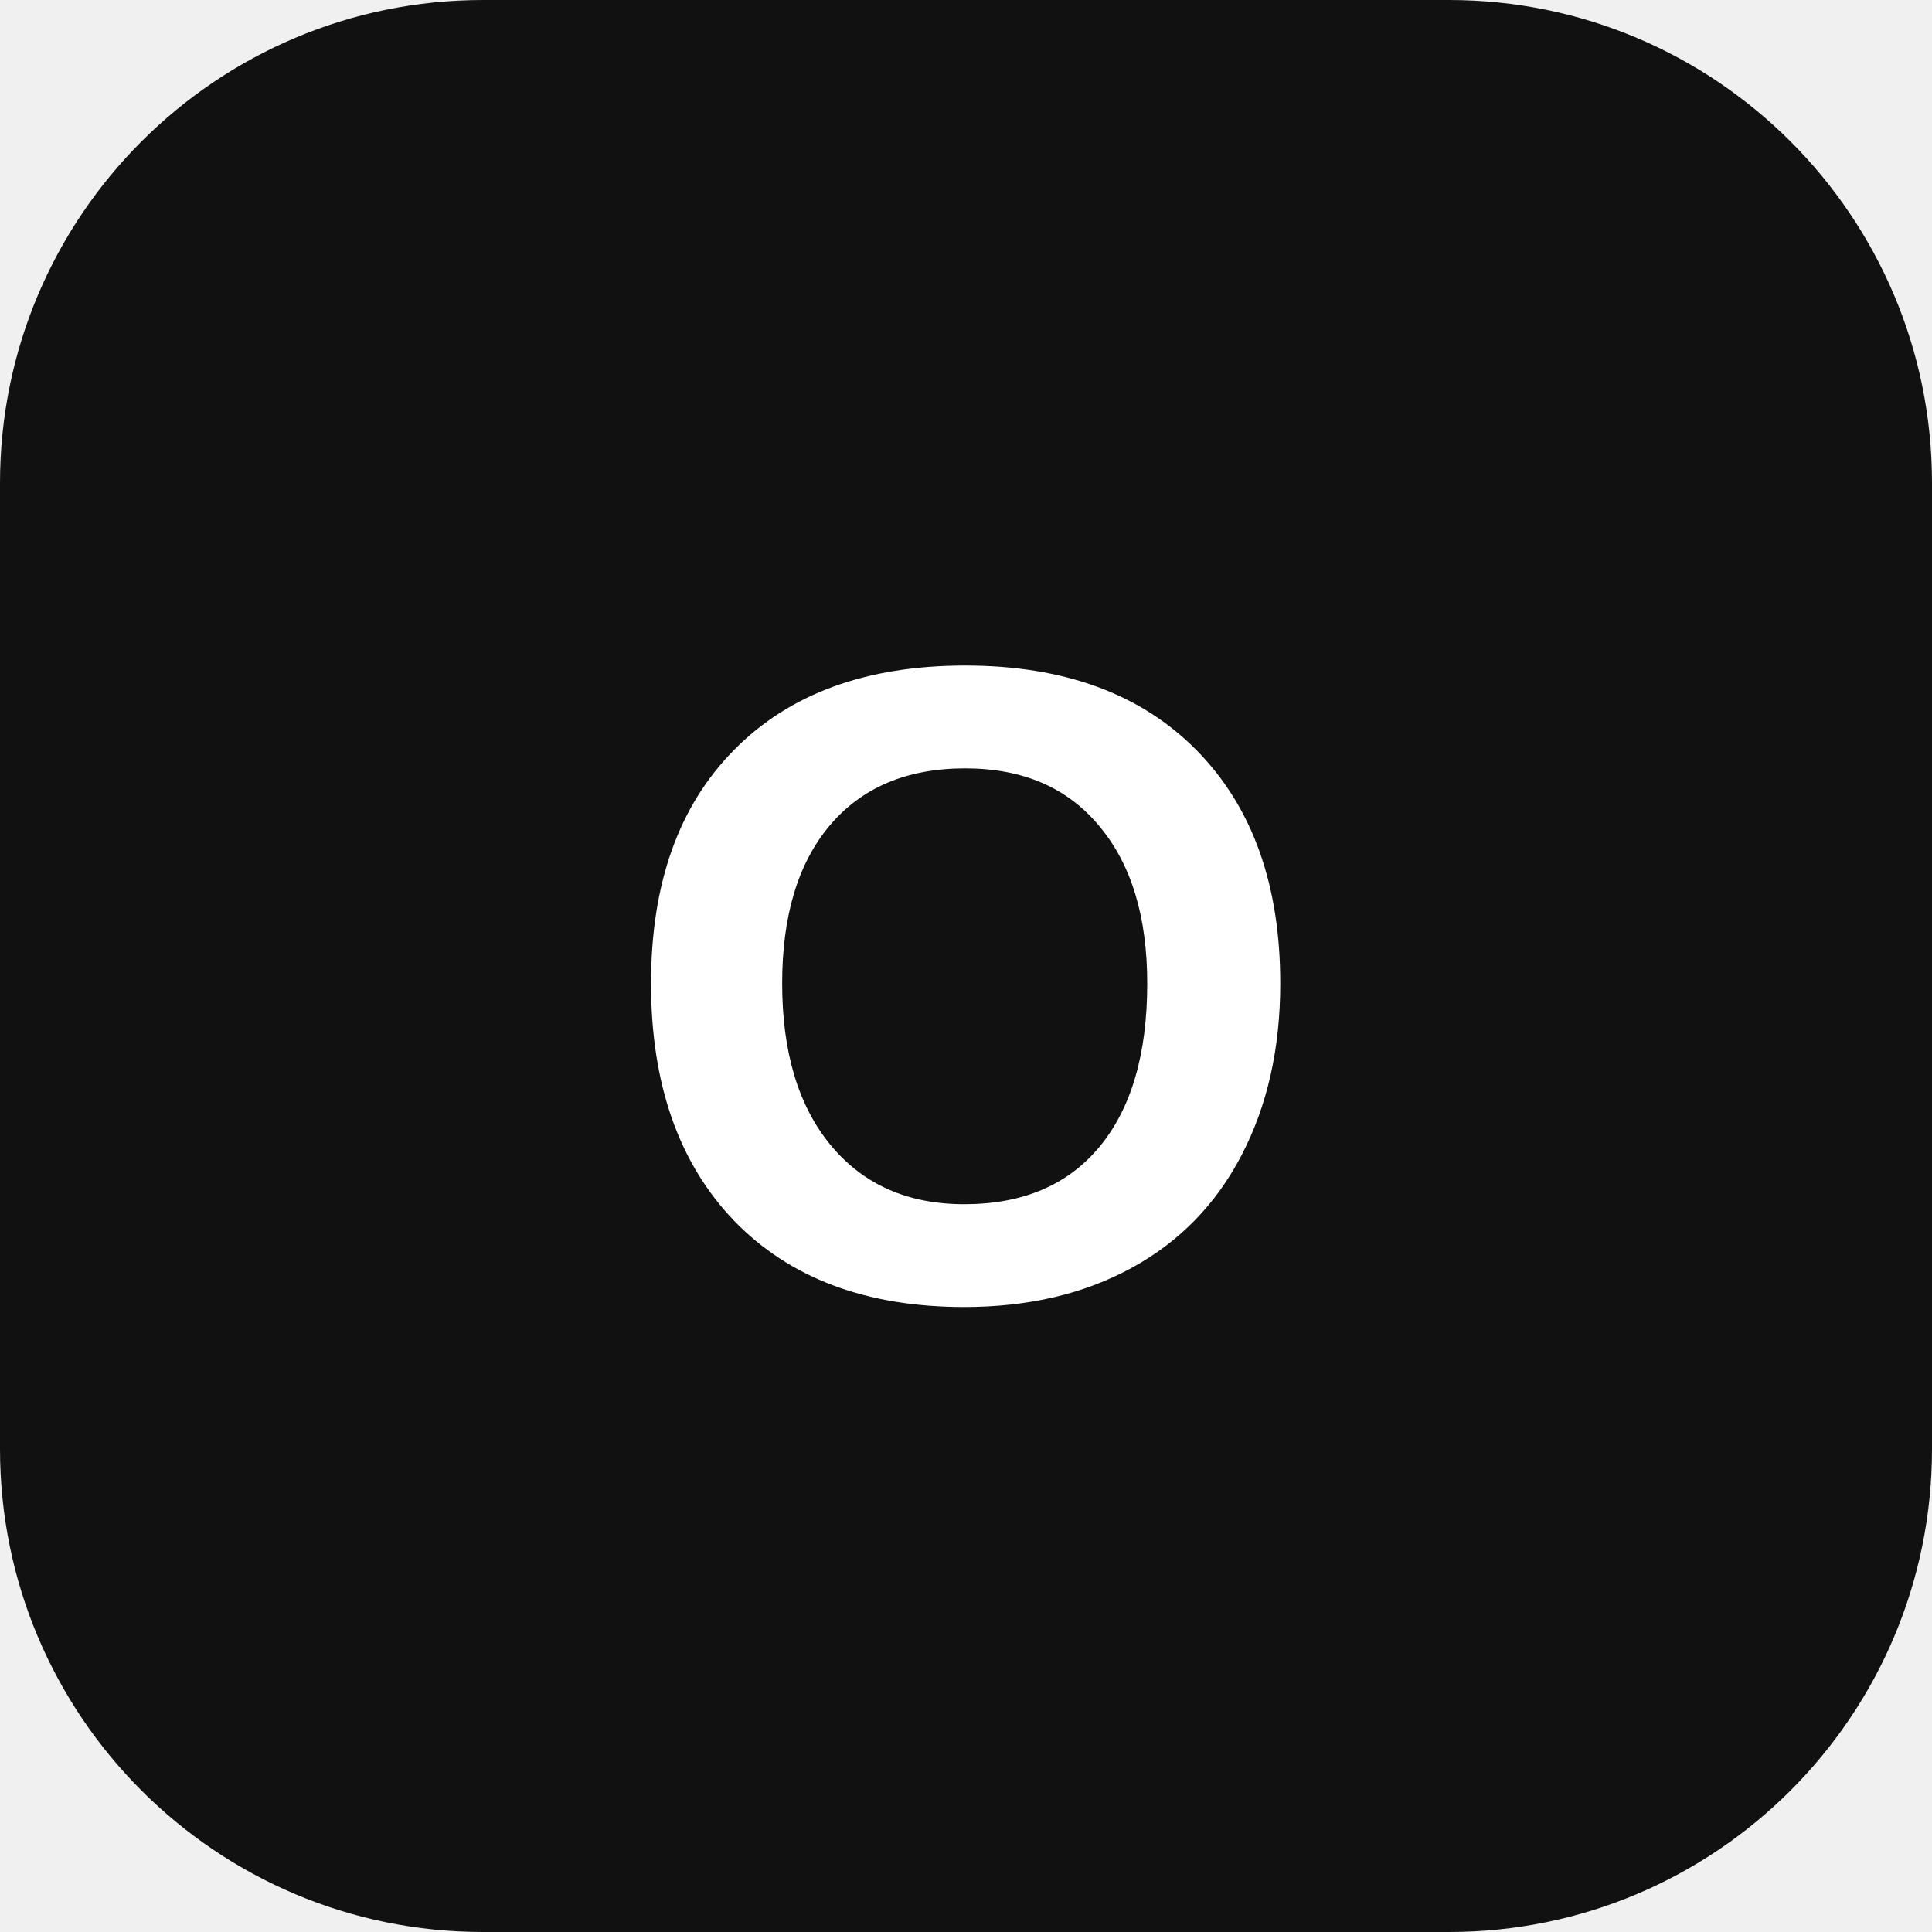
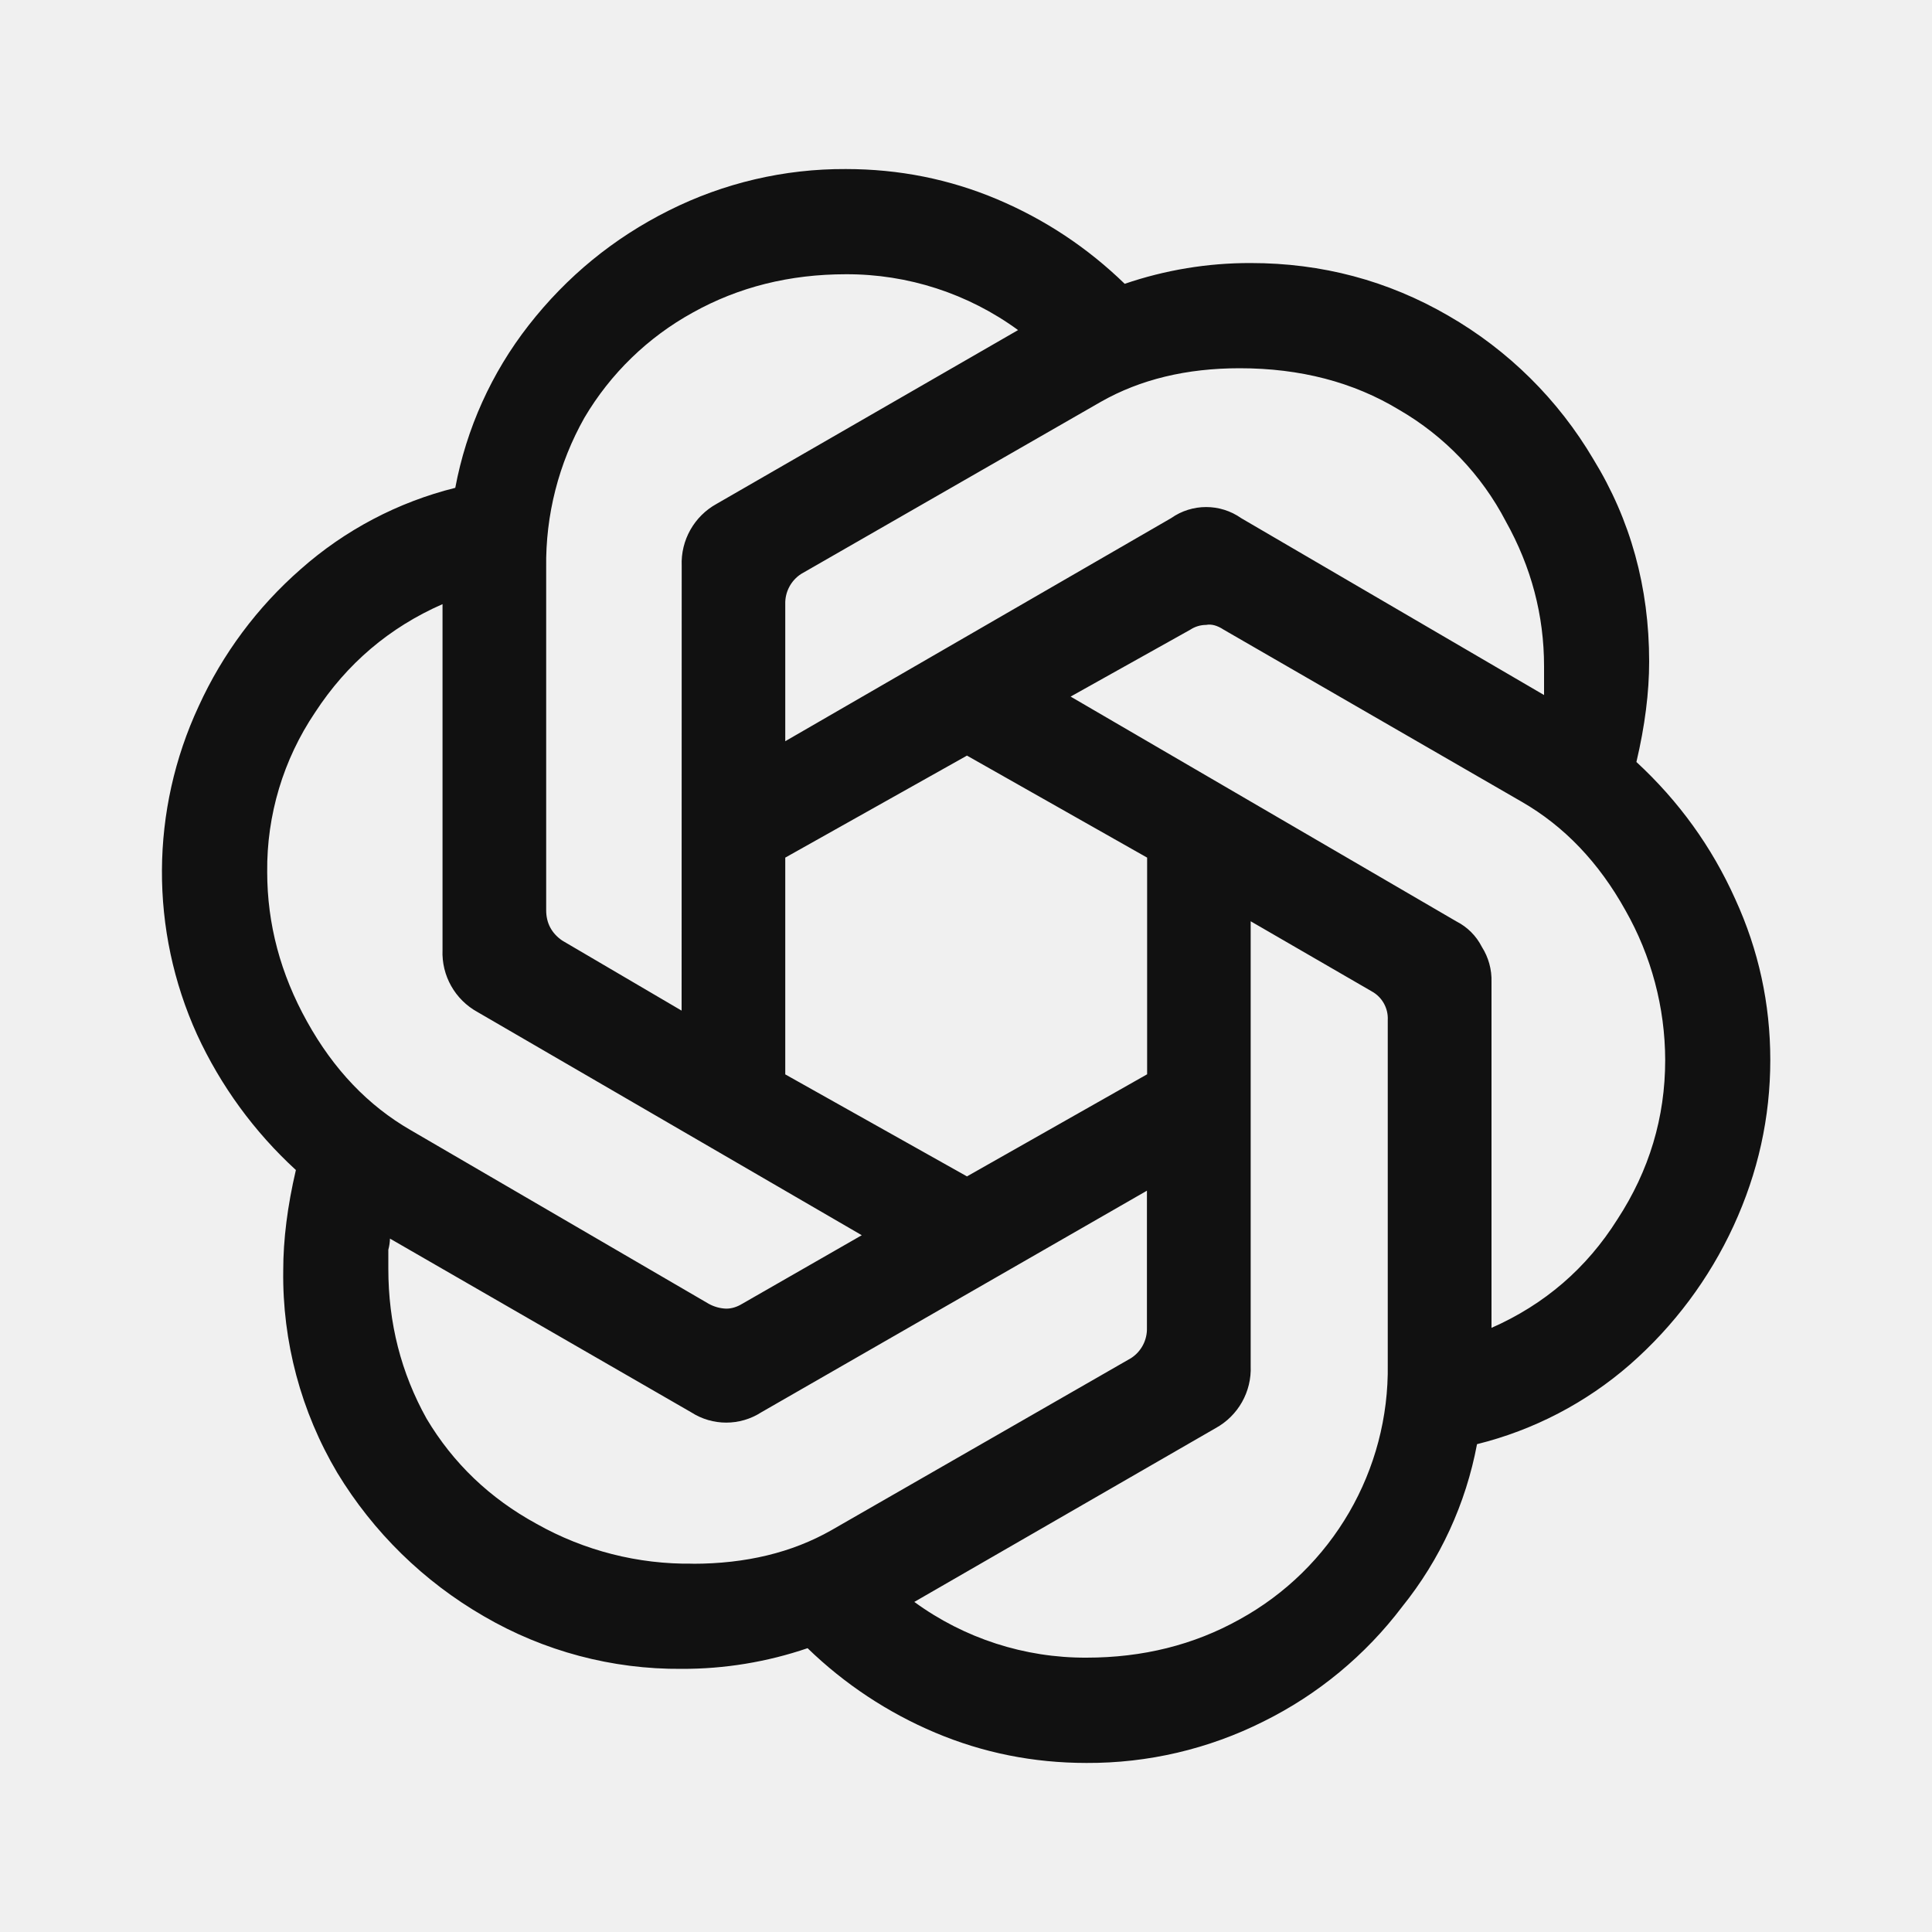
- <svg xmlns="http://www.w3.org/2000/svg" fill="none" role="img" viewBox="0 0 64 64">
-   <rect width="64" height="64" rx="16" fill="#111111" />
-   <text x="32" y="43" fill="#FFFFFF" font-family="Arial, Helvetica, sans-serif" font-size="30" font-weight="700" text-anchor="middle">O</text>
+ <svg xmlns="http://www.w3.org/2000/svg" fill="#111111" role="img" viewBox="0 0 20 20">
+   <path d="M11.248 18.25q-.825 0-1.568-.314a4.3 4.3 0 0 1-1.32-.874 4 4 0 0 1-1.304.214 4 4 0 0 1-2.046-.544 4.27 4.27 0 0 1-1.518-1.485 4 4 0 0 1-.56-2.095q0-.48.131-1.04A4.4 4.4 0 0 1 2.04 10.71a4.07 4.07 0 0 1 .017-3.4 4.2 4.2 0 0 1 1.056-1.418 3.8 3.8 0 0 1 1.6-.842 3.9 3.9 0 0 1 .76-1.683q.593-.759 1.451-1.188a4.04 4.04 0 0 1 1.832-.429q.825 0 1.567.313.742.314 1.32.875a4 4 0 0 1 1.304-.215q1.106 0 2.046.545a4.14 4.14 0 0 1 1.501 1.485q.578.941.578 2.095 0 .48-.132 1.04.66.61 1.023 1.419.363.792.363 1.666 0 .892-.38 1.717a4.3 4.3 0 0 1-1.072 1.435 3.8 3.8 0 0 1-1.584.825 3.8 3.8 0 0 1-.775 1.683 4.06 4.06 0 0 1-1.436 1.188 4.04 4.04 0 0 1-1.832.429m-4.076-2.062q.825 0 1.435-.347l3.103-1.782a.36.36 0 0 0 .164-.313v-1.42L7.881 14.62a.67.67 0 0 1-.726 0l-3.118-1.798a.5.5 0 0 1-.017.115v.198q0 .841.396 1.551.413.693 1.139 1.089a3.2 3.2 0 0 0 1.617.412m.165-2.69a.4.4 0 0 0 .181.05q.083 0 .165-.05l1.238-.71-3.977-2.31a.7.7 0 0 1-.363-.643v-3.58q-.825.362-1.32 1.122a2.9 2.9 0 0 0-.495 1.65q0 .809.413 1.55.412.743 1.072 1.123zm3.91 3.663q.875 0 1.585-.396a2.96 2.96 0 0 0 1.534-2.64v-3.564a.32.32 0 0 0-.165-.297l-1.254-.726v4.604a.7.7 0 0 1-.363.643l-3.119 1.799a3 3 0 0 0 1.783.577m.627-6.039V8.878L10.01 7.822 8.129 8.878v2.244l1.881 1.056zM7.057 5.859a.7.7 0 0 1 .363-.644l3.119-1.798a3 3 0 0 0-1.782-.578q-.874 0-1.584.396A2.96 2.96 0 0 0 6.05 4.324a3.07 3.07 0 0 0-.396 1.551v3.547q0 .199.165.314l1.237.726zm8.383 7.887q.825-.364 1.303-1.123.495-.758.495-1.65a3.15 3.15 0 0 0-.412-1.55q-.413-.743-1.073-1.123l-3.086-1.782q-.099-.065-.181-.049a.3.3 0 0 0-.165.05l-1.238.692 3.993 2.327a.6.6 0 0 1 .264.264.64.64 0 0 1 .1.363zm-3.317-8.382a.63.63 0 0 1 .726 0l3.135 1.831v-.297q0-.792-.396-1.501a2.86 2.86 0 0 0-1.105-1.155q-.71-.43-1.65-.43-.825 0-1.436.347L8.294 5.941a.36.36 0 0 0-.165.314v1.418z" />
</svg>
